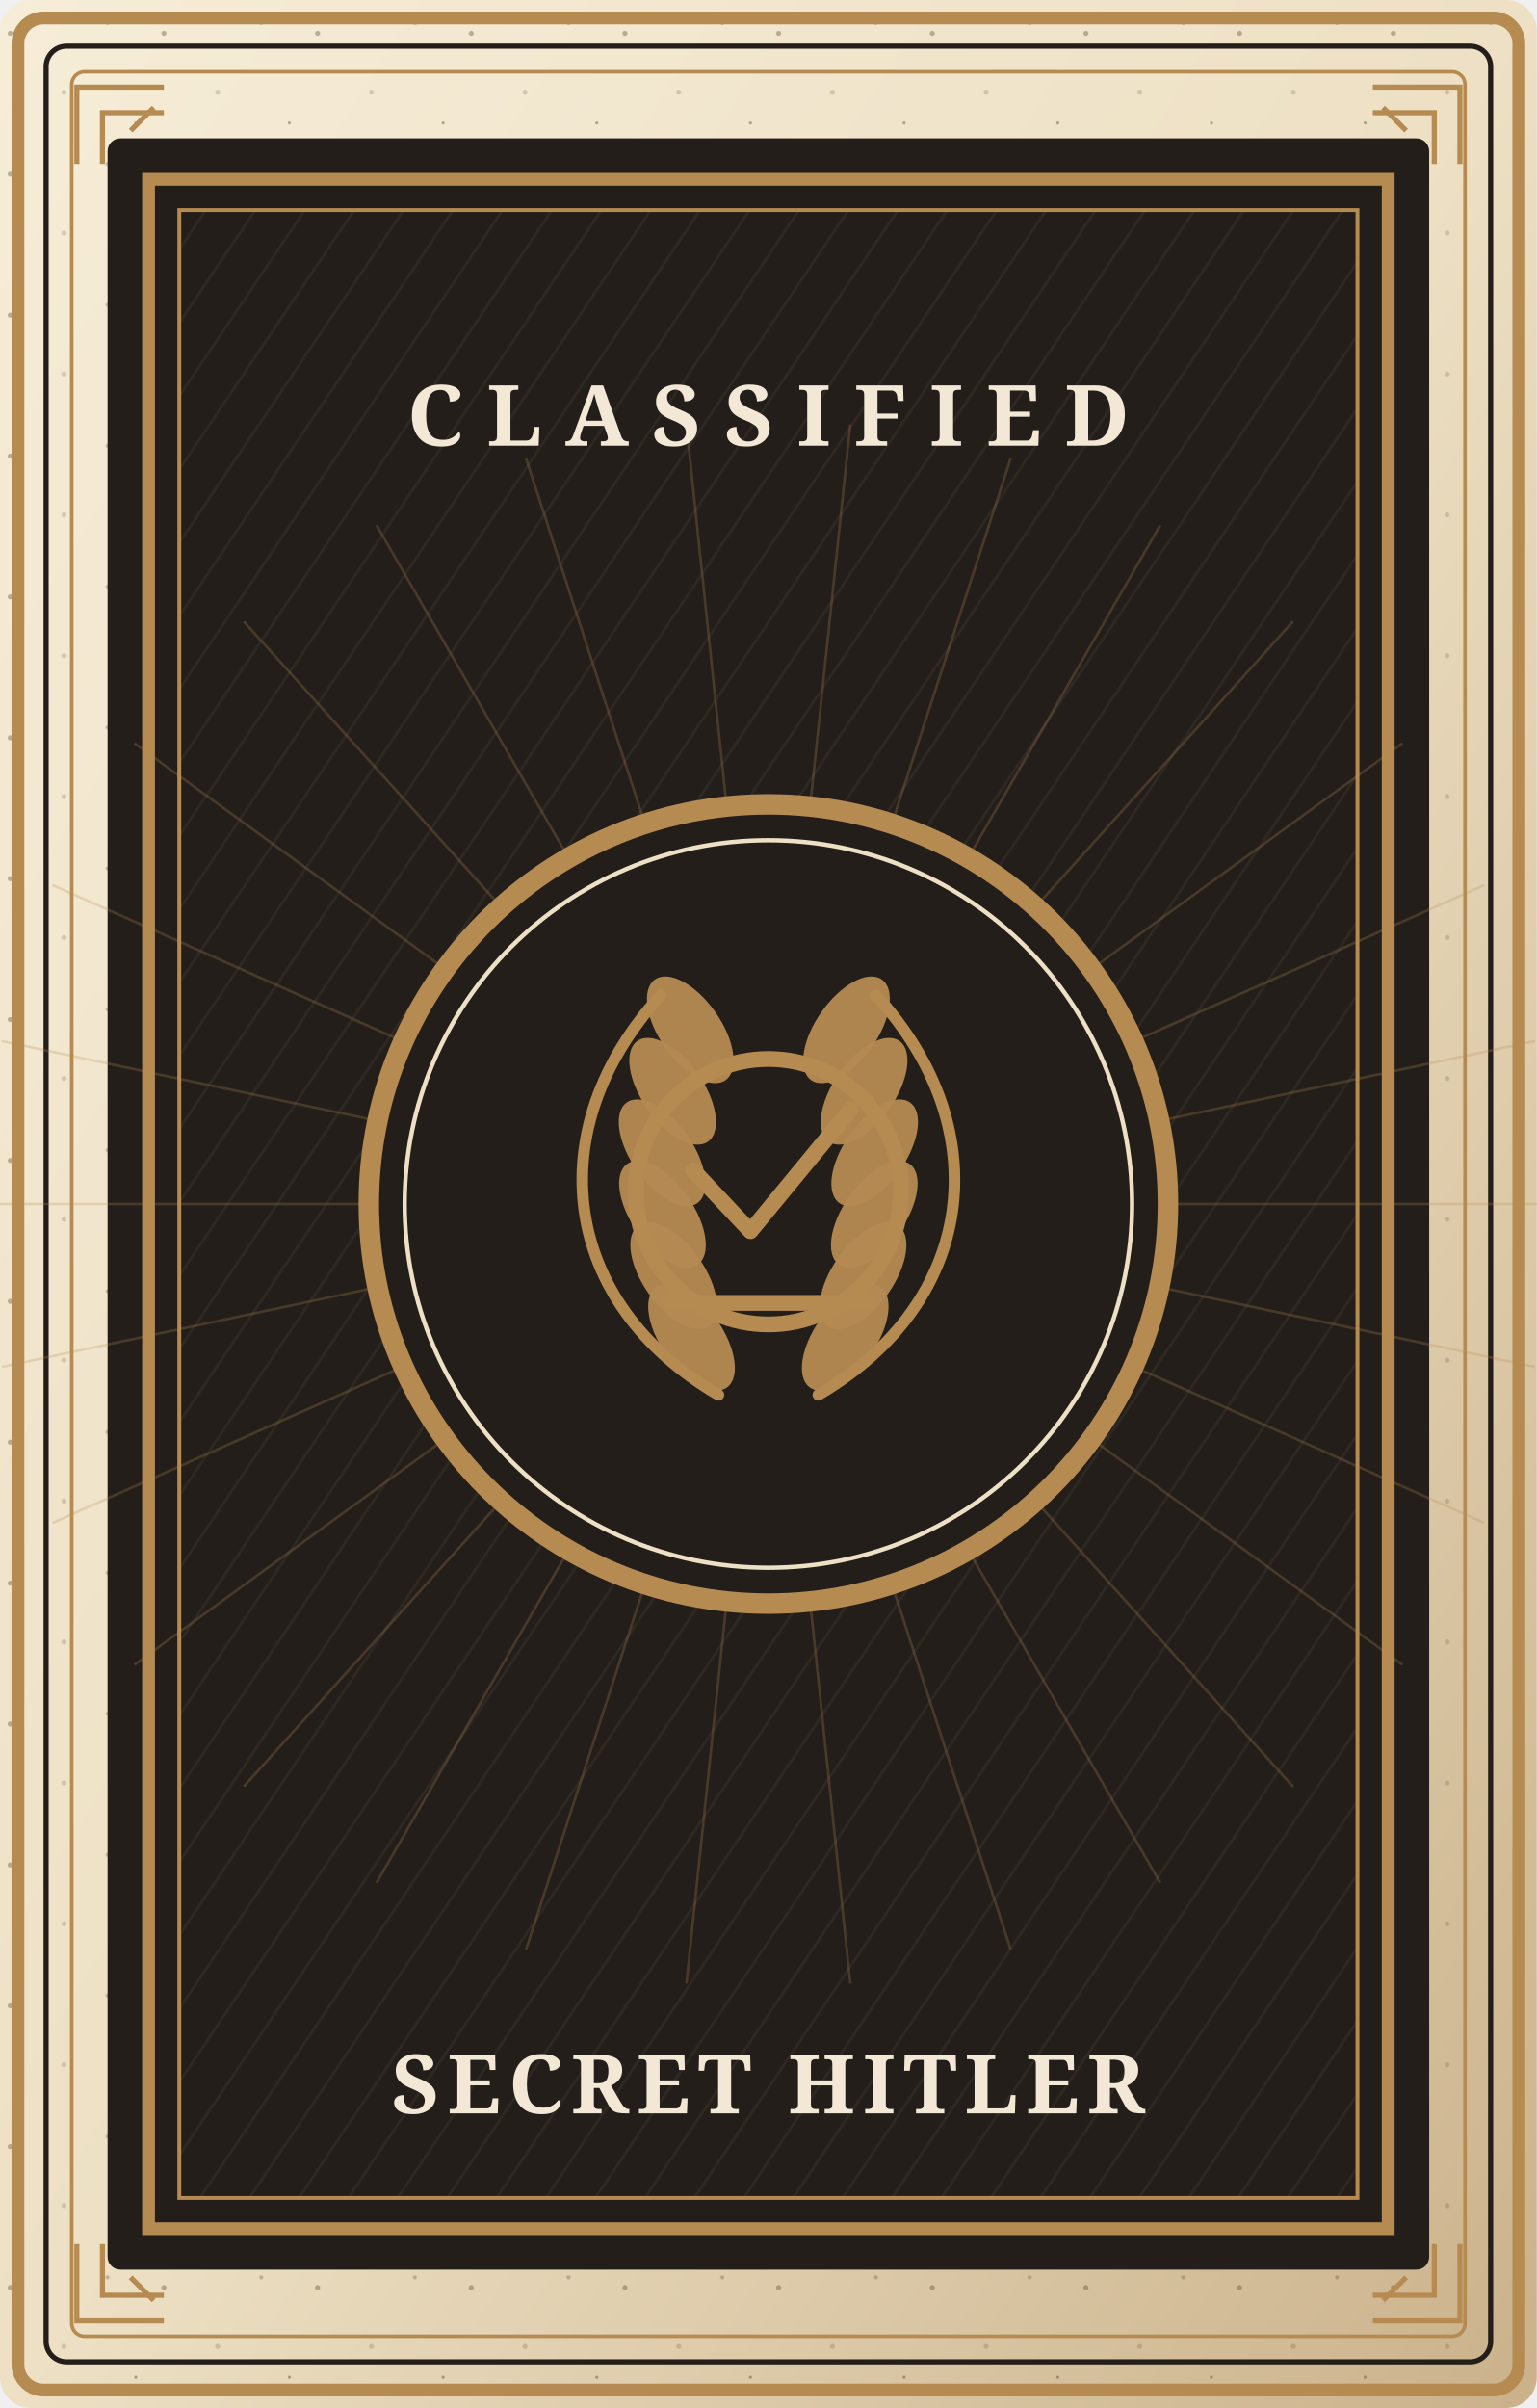
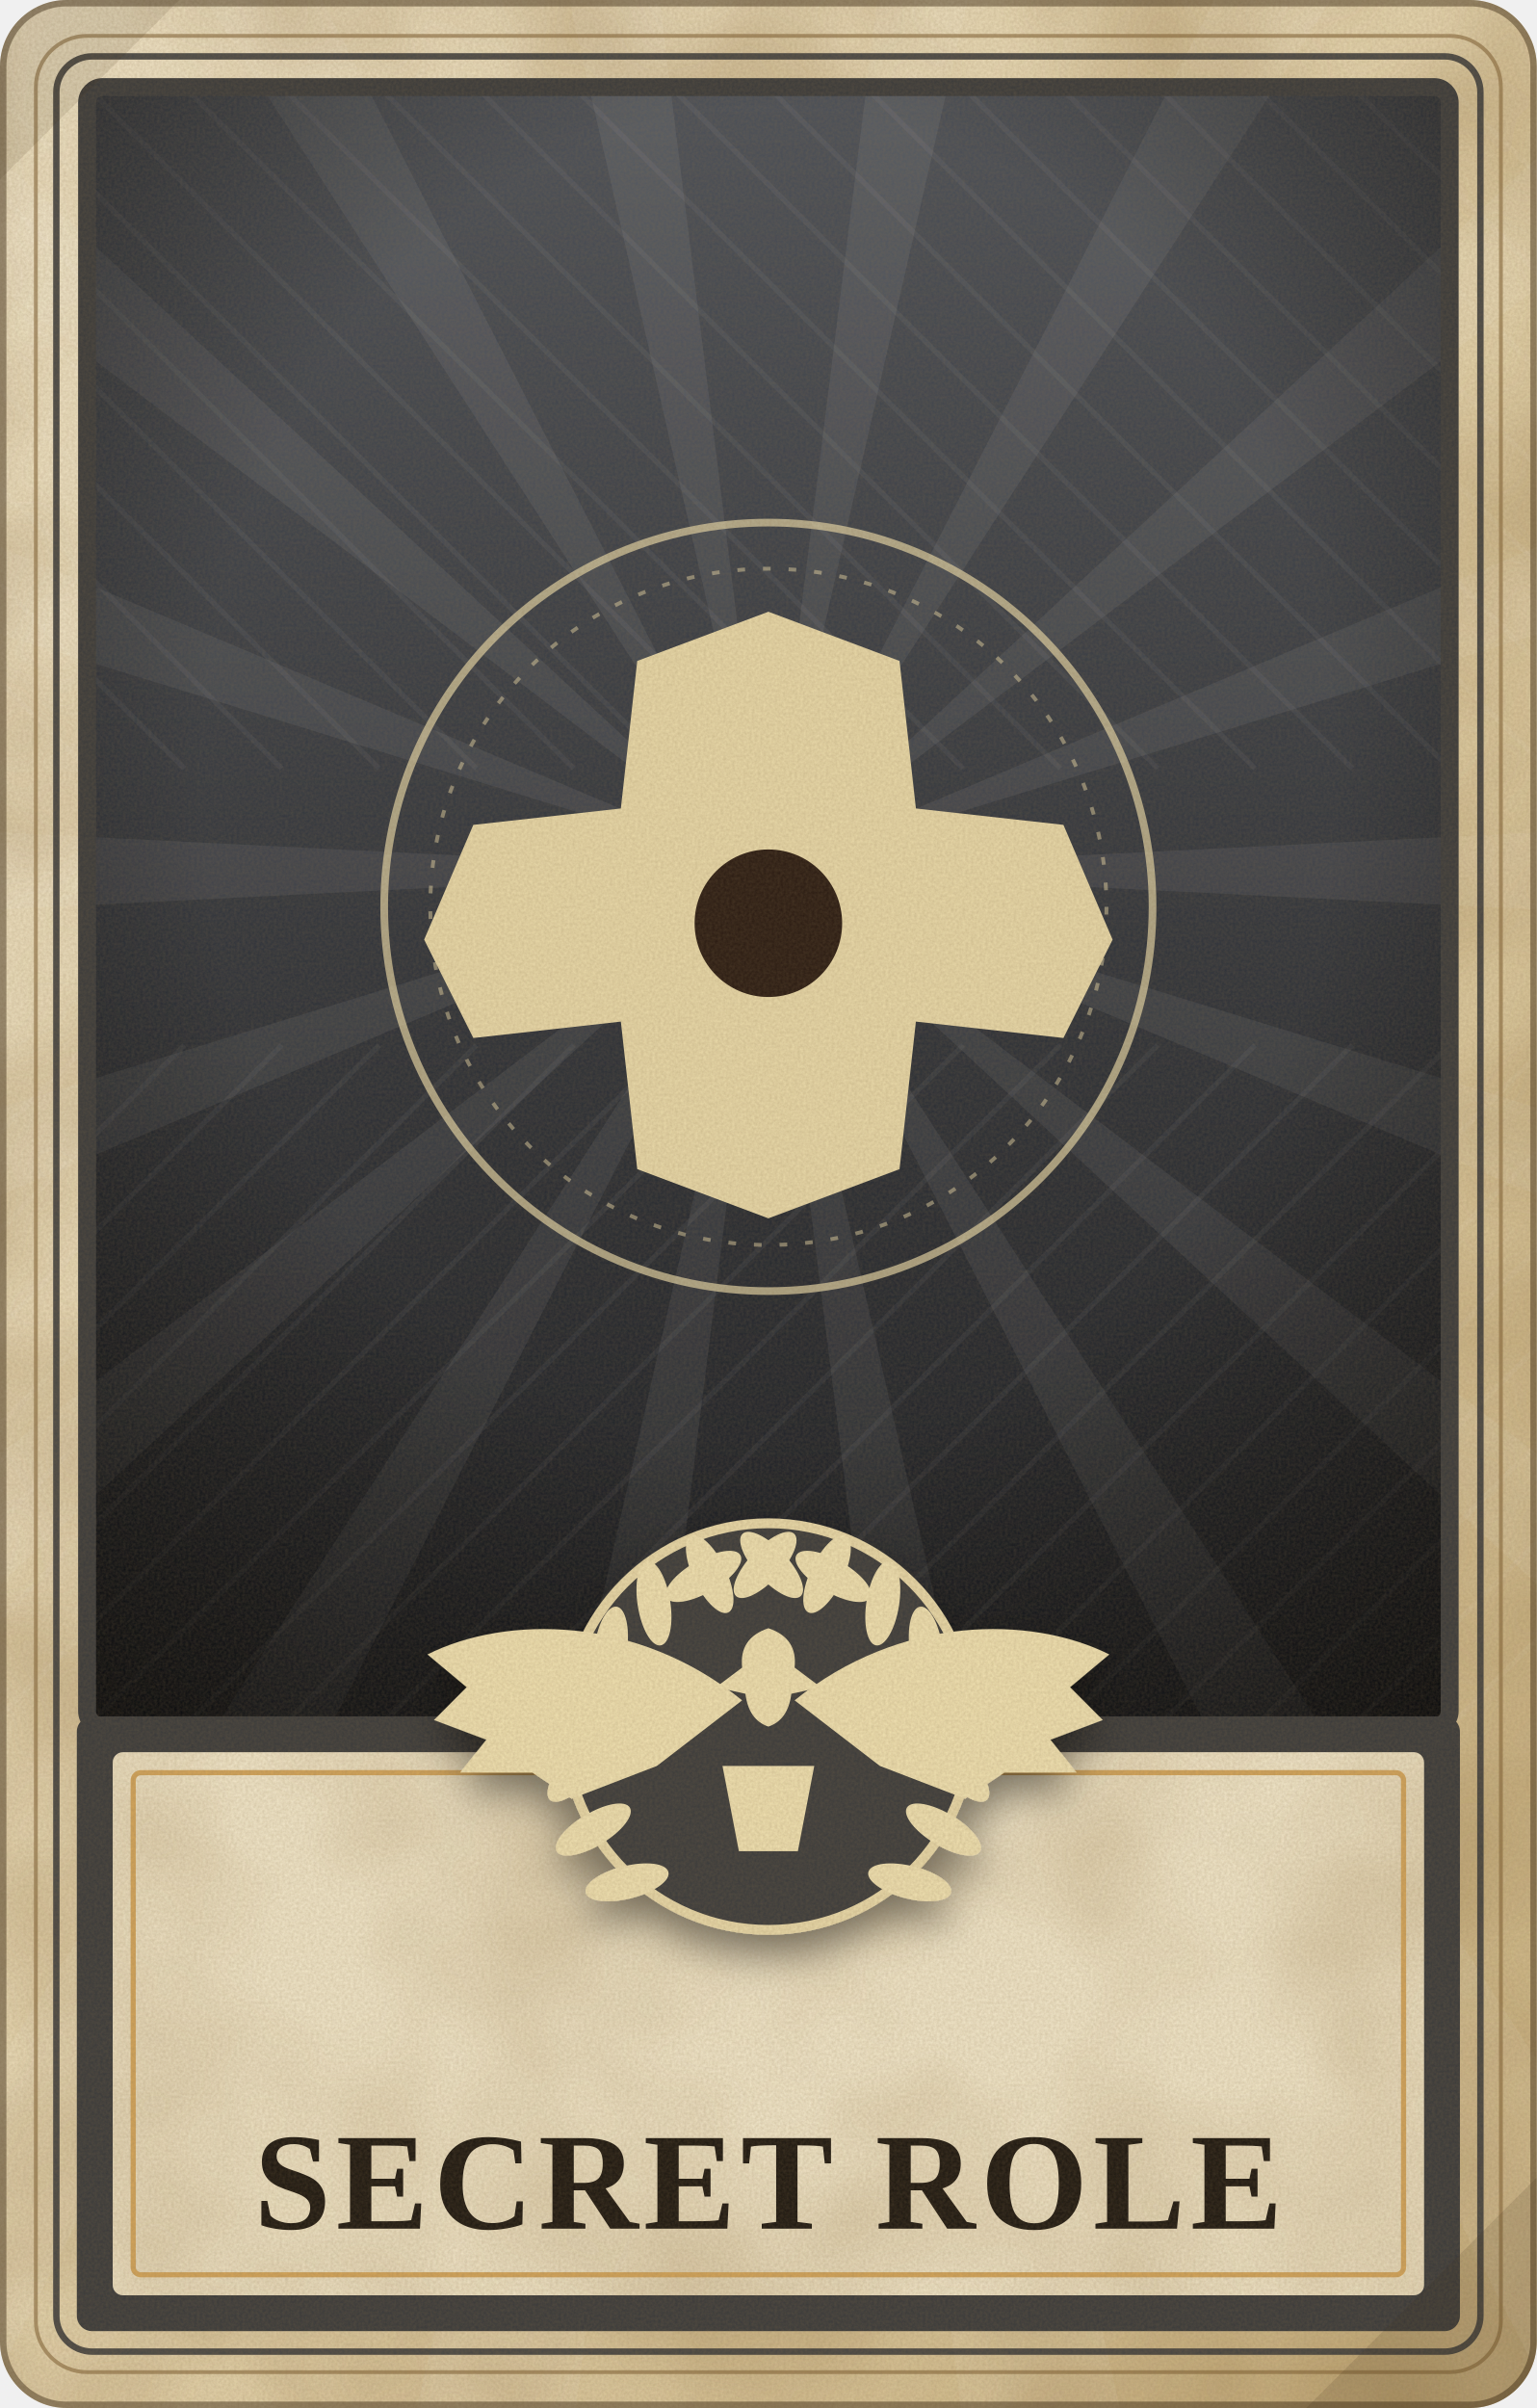
- <svg xmlns="http://www.w3.org/2000/svg" width="600" height="940" viewBox="0 0 600 940" role="img">
+ <svg xmlns="http://www.w3.org/2000/svg" width="600" height="940" viewBox="0 0 600 940">
  <defs>
-     <linearGradient id="paper" x1="0" x2="1" y1="0" y2="1">
-       <stop stop-color="#F6EDD8" />
-       <stop offset=".5" stop-color="#EDE0C4" />
-       <stop offset="1" stop-color="#CAB18A" />
+     <linearGradient id="paper" x1="0" y1="0" x2="1" y2="1">
+       <stop offset="0" stop-color="#efe3c6" />
+       <stop offset=".55" stop-color="#e3d2aa" />
+       <stop offset="1" stop-color="#c9b17f" />
    </linearGradient>
-     <linearGradient id="navy" x1="0" y1="0" x2="1" y2="1">
-       <stop stop-color="#1E4556" />
-       <stop offset="1" stop-color="#102A39" />
+     <linearGradient id="art" x1="0" y1="0" x2="0" y2="1">
+       <stop offset="0" stop-color="#4a4f58" />
+       <stop offset="1" stop-color="#171a20" />
    </linearGradient>
-     <linearGradient id="red" x1="0" y1="0" x2="1" y2="1">
-       <stop stop-color="#8E322C" />
-       <stop offset="1" stop-color="#541D20" />
-     </linearGradient>
-     <pattern id="grain" x="0" y="0" width="60" height="55" patternUnits="userSpaceOnUse">
-       <circle cx="4" cy="13" r="1" fill="#503621" opacity=".34" />
-       <circle cx="25" cy="36" r="1" fill="#503621" opacity=".19" />
-       <circle cx="42" cy="9" r=".8" fill="#503621" opacity=".27" />
-       <circle cx="53" cy="48" r=".6" fill="#503621" opacity=".4" />
-     </pattern>
-     <pattern id="hatch" width="16" height="16" patternUnits="userSpaceOnUse" patternTransform="rotate(34)">
-       <path d="M0 0 V16" stroke="#F9E5BC" stroke-opacity=".055" stroke-width="2" />
-     </pattern>
+     <radialGradient id="vig" cx=".5" cy=".42" r=".75">
+       <stop offset=".55" stop-color="#000" stop-opacity="0" />
+       <stop offset="1" stop-color="#000" stop-opacity=".62" />
+     </radialGradient>
+     <filter id="grain" x="0" y="0" width="100%" height="100%">
+       <feTurbulence type="fractalNoise" baseFrequency=".9" numOctaves="2" seed="4" />
+       <feColorMatrix values="0 0 0 0 .25  0 0 0 0 .17  0 0 0 0 .08  0 0 0 .55 0" />
+       <feComposite in2="SourceGraphic" operator="in" />
+     </filter>
+     <filter id="stain" x="0" y="0" width="100%" height="100%">
+       <feTurbulence type="fractalNoise" baseFrequency=".012" numOctaves="3" seed="9" />
+       <feColorMatrix values="0 0 0 0 .35  0 0 0 0 .22  0 0 0 0 .08  0 0 0 .9 -.28" />
+       <feComposite in2="SourceGraphic" operator="in" />
+     </filter>
+     <filter id="rough">
+       <feTurbulence type="fractalNoise" baseFrequency=".05" numOctaves="2" seed="2" result="n" />
+       <feDisplacementMap in="SourceGraphic" in2="n" scale="3" />
+     </filter>
+     <filter id="shadow" x="-20%" y="-20%" width="140%" height="140%">
+       <feDropShadow dx="0" dy="6" stdDeviation="6" flood-opacity=".5" />
+     </filter>
+     <clipPath id="card">
+       <rect x="0" y="0" width="600" height="940" rx="26" />
+     </clipPath>
+     <clipPath id="art">
+       <rect x="34" y="34" width="532" height="640" rx="6" />
+     </clipPath>
  </defs>
-   <rect x="0" y="0" width="600" height="940" rx="12" fill="url(#paper)" stroke="none" stroke-width="1" />
-   <rect x="0" y="0" width="600" height="940" rx="12" fill="url(#grain)" stroke="none" stroke-width="1" />
-   <rect x="7" y="7" width="586" height="926" rx="10" fill="none" stroke="#B58B52" stroke-width="5" />
-   <rect x="18" y="18" width="564" height="904" rx="8" fill="none" stroke="#241E1A" stroke-width="2" />
-   <rect x="28" y="28" width="544" height="884" rx="5" fill="none" stroke="#B58B52" stroke-width="1.4" />
-   <g transform="translate(30,30) scale(1)" stroke="#B58B52" fill="none" stroke-width="2">
-     <path d="M0 34 V4 H34 M10 34 V14 H34" />
-     <path d="M21 21 L30 12" />
-     <circle cx="28" cy="28" r="3" fill="#B58B52" stroke="none" />
+   <g clip-path="url(#card)">
+     <rect width="600" height="940" fill="url(#paper)" />
+     <rect width="600" height="940" fill="#fff" filter="url(#stain)" opacity=".8" />
+     <rect x="34" y="34" width="532" height="640" fill="url(#art)" />
+     <g clip-path="url(#art)">
+       <rect x="34" y="34" width="532" height="640" fill="url(#art)" />
+       <path d="M-270 34 L-4 300 M-270 674 L-4 408" stroke="#fff" opacity=".05" stroke-width="2" />
+       <path d="M-232 34 L34 300 M-232 674 L34 408" stroke="#fff" opacity=".05" stroke-width="2" />
+       <path d="M-194 34 L72 300 M-194 674 L72 408" stroke="#fff" opacity=".05" stroke-width="2" />
+       <path d="M-156 34 L110 300 M-156 674 L110 408" stroke="#fff" opacity=".05" stroke-width="2" />
+       <path d="M-118 34 L148 300 M-118 674 L148 408" stroke="#fff" opacity=".05" stroke-width="2" />
+       <path d="M-80 34 L186 300 M-80 674 L186 408" stroke="#fff" opacity=".05" stroke-width="2" />
+       <path d="M-42 34 L224 300 M-42 674 L224 408" stroke="#fff" opacity=".05" stroke-width="2" />
+       <path d="M-4 34 L262 300 M-4 674 L262 408" stroke="#fff" opacity=".05" stroke-width="2" />
+       <path d="M34 34 L300 300 M34 674 L300 408" stroke="#fff" opacity=".05" stroke-width="2" />
+       <path d="M72 34 L338 300 M72 674 L338 408" stroke="#fff" opacity=".05" stroke-width="2" />
+       <path d="M110 34 L376 300 M110 674 L376 408" stroke="#fff" opacity=".05" stroke-width="2" />
+       <path d="M148 34 L414 300 M148 674 L414 408" stroke="#fff" opacity=".05" stroke-width="2" />
+       <path d="M186 34 L452 300 M186 674 L452 408" stroke="#fff" opacity=".05" stroke-width="2" />
+       <path d="M224 34 L490 300 M224 674 L490 408" stroke="#fff" opacity=".05" stroke-width="2" />
+       <path d="M262 34 L528 300 M262 674 L528 408" stroke="#fff" opacity=".05" stroke-width="2" />
+       <path d="M300 34 L566 300 M300 674 L566 408" stroke="#fff" opacity=".05" stroke-width="2" />
+       <path d="M338 34 L604 300 M338 674 L604 408" stroke="#fff" opacity=".05" stroke-width="2" />
+       <path d="M376 34 L642 300 M376 674 L642 408" stroke="#fff" opacity=".05" stroke-width="2" />
+       <path d="M414 34 L680 300 M414 674 L680 408" stroke="#fff" opacity=".05" stroke-width="2" />
+       <path d="M452 34 L718 300 M452 674 L718 408" stroke="#fff" opacity=".05" stroke-width="2" />
+       <path d="M490 34 L756 300 M490 674 L756 408" stroke="#fff" opacity=".05" stroke-width="2" />
+       <path d="M528 34 L794 300 M528 674 L794 408" stroke="#fff" opacity=".05" stroke-width="2" />
+       <path d="M566 34 L832 300 M566 674 L832 408" stroke="#fff" opacity=".05" stroke-width="2" />
+       <path d="M604 34 L870 300 M604 674 L870 408" stroke="#fff" opacity=".05" stroke-width="2" />
+       <path d="M300 340 L999 305 L999 375Z" fill="#fff" opacity=".07" />
+       <path d="M300 340 L969 546 L945 612Z" fill="#fff" opacity=".07" />
+       <path d="M300 340 L858 763 L813 816Z" fill="#fff" opacity=".07" />
+       <path d="M300 340 L680 928 L619 963Z" fill="#fff" opacity=".07" />
+       <path d="M300 340 L456 1022 L387 1035Z" fill="#fff" opacity=".07" />
+       <path d="M300 340 L213 1035 L144 1022Z" fill="#fff" opacity=".07" />
+       <path d="M300 340 L-19 963 L-80 928Z" fill="#fff" opacity=".07" />
+       <path d="M300 340 L-213 816 L-258 763Z" fill="#fff" opacity=".07" />
+       <path d="M300 340 L-345 612 L-369 546Z" fill="#fff" opacity=".07" />
+       <path d="M300 340 L-399 375 L-399 305Z" fill="#fff" opacity=".07" />
+       <path d="M300 340 L-369 134 L-345 68Z" fill="#fff" opacity=".07" />
+       <path d="M300 340 L-258 -83 L-213 -136Z" fill="#fff" opacity=".07" />
+       <path d="M300 340 L-80 -248 L-19 -283Z" fill="#fff" opacity=".07" />
+       <path d="M300 340 L144 -342 L213 -355Z" fill="#fff" opacity=".07" />
+       <path d="M300 340 L387 -355 L456 -342Z" fill="#fff" opacity=".07" />
+       <path d="M300 340 L619 -283 L680 -248Z" fill="#fff" opacity=".07" />
+       <path d="M300 340 L813 -136 L858 -83Z" fill="#fff" opacity=".07" />
+       <path d="M300 340 L945 68 L969 134Z" fill="#fff" opacity=".07" />
+       <g transform="translate(300 354)">
+         <circle r="150" fill="none" stroke="#e8d8a8" stroke-width="3" opacity=".7" />
+         <circle r="132" fill="none" stroke="#e8d8a8" stroke-width="1.5" opacity=".5" stroke-dasharray="3 7" />
+       </g>
+       <g transform="translate(300 354) scale(3.2) translate(-300 -674)">
+         <path d="M300 638 L316 644 L318 662 L336 664 L342 678 L336 690 L318 688 L316 706 L300 712 L284 706 L282 688 L264 690 L258 678 L264 664 L282 662 L284 644Z" fill="#e8d8a8" />
+         <circle cx="300" cy="676" r="9" fill="#2a1b12" />
+       </g>
+       <rect x="34" y="34" width="532" height="640" fill="url(#vig)" />
+     </g>
+     <rect x="34" y="34" width="532" height="640" rx="6" fill="none" stroke="#3a3a3a" stroke-width="7" />
+     <rect x="22" y="22" width="556" height="896" rx="14" fill="none" stroke="#3a3a3a" stroke-width="2.5" opacity=".9" />
+     <rect x="14" y="14" width="572" height="912" rx="20" fill="none" stroke="#7a5a2c" stroke-width="1.5" opacity=".55" />
+     <path d="M26 674 L574 674 L574 712 L560 728 L574 744 L574 900 L26 900 L26 744 L40 728 L26 712 Z" fill="#3a3a3a" opacity=".0" />
+     <rect x="30" y="670" width="540" height="240" rx="6" fill="#3a3a3a" />
+     <rect x="44" y="684" width="512" height="212" rx="4" fill="#f1e6c9" />
+     <rect x="44" y="684" width="512" height="212" rx="4" fill="#fff" filter="url(#stain)" opacity=".55" />
+     <rect x="52" y="692" width="496" height="196" rx="3" fill="none" stroke="#d1a35a" stroke-width="2" />
+     <text x="300" y="870" text-anchor="middle" font-family="Georgia,'Times New Roman',serif" font-weight="900" font-size="54" fill="#1d1710" letter-spacing="2">SECRET ROLE</text>
+     <g filter="url(#shadow)" transform="translate(300 674) scale(1.28) translate(-300 -674)">
+       <circle cx="300" cy="674" r="62" fill="#3a3a3a" />
+       <circle cx="300" cy="674" r="62" fill="none" stroke="#e8d8a8" stroke-width="3" />
+       <ellipse cx="280.2" cy="628.2" rx="5" ry="13" transform="rotate(60 280.2 628.2)" fill="#efe0b0" />
+       <ellipse cx="299.0" cy="624.7" rx="5" ry="13" transform="rotate(43 299.0 624.7)" fill="#efe0b0" />
+       <ellipse cx="317.9" cy="627.5" rx="5" ry="13" transform="rotate(26 317.9 627.5)" fill="#efe0b0" />
+       <ellipse cx="334.9" cy="636.4" rx="5" ry="13" transform="rotate(9 334.9 636.4)" fill="#efe0b0" />
+       <ellipse cx="348.1" cy="650.3" rx="5" ry="13" transform="rotate(-8 348.1 650.3)" fill="#efe0b0" />
+       <ellipse cx="356.0" cy="667.7" rx="5" ry="13" transform="rotate(-25 356.0 667.7)" fill="#efe0b0" />
+       <ellipse cx="357.9" cy="686.7" rx="5" ry="13" transform="rotate(-42 357.9 686.7)" fill="#efe0b0" />
+       <ellipse cx="353.4" cy="705.4" rx="5" ry="13" transform="rotate(-59 353.4 705.4)" fill="#efe0b0" />
+       <ellipse cx="343.1" cy="721.5" rx="5" ry="13" transform="rotate(-76 343.1 721.5)" fill="#efe0b0" />
+       <ellipse cx="319.8" cy="628.2" rx="5" ry="13" transform="rotate(-60 319.8 628.2)" fill="#efe0b0" />
+       <ellipse cx="301.0" cy="624.7" rx="5" ry="13" transform="rotate(-43 301.0 624.7)" fill="#efe0b0" />
+       <ellipse cx="282.1" cy="627.5" rx="5" ry="13" transform="rotate(-26 282.1 627.5)" fill="#efe0b0" />
+       <ellipse cx="265.1" cy="636.4" rx="5" ry="13" transform="rotate(-9 265.1 636.4)" fill="#efe0b0" />
+       <ellipse cx="251.9" cy="650.3" rx="5" ry="13" transform="rotate(8 251.9 650.3)" fill="#efe0b0" />
+       <ellipse cx="244.0" cy="667.7" rx="5" ry="13" transform="rotate(25 244.0 667.7)" fill="#efe0b0" />
+       <ellipse cx="242.1" cy="686.7" rx="5" ry="13" transform="rotate(42 242.1 686.7)" fill="#efe0b0" />
+       <ellipse cx="246.6" cy="705.4" rx="5" ry="13" transform="rotate(59 246.6 705.4)" fill="#efe0b0" />
+       <ellipse cx="256.9" cy="721.5" rx="5" ry="13" transform="rotate(76 256.9 721.5)" fill="#efe0b0" />
+       <g fill="#efe0b0">
+         <path d="M308 666 C340 640 380 640 404 652 L392 662 L402 672 L386 678 L394 688 L372 688 L360 696 L334 686 Z" />
+         <path d="M292 666 C260 640 220 640 196 652 L208 662 L198 672 L214 678 L206 688 L228 688 L240 696 L266 686 Z" />
+         <path d="M300 644 q9 3 8 12 l8 6 l-9 2 q-1 8 -7 10 q-6 -2 -7 -10 l-9 -2 l8 -6 q-1 -9 8 -12z" />
+         <path d="M286 686 h28 l-5 26 h-18z" />
+       </g>
+     </g>
+     <rect width="600" height="940" fill="#fff" filter="url(#grain)" opacity=".5" />
+     <rect width="600" height="940" rx="26" fill="none" stroke="#3a2813" stroke-opacity=".45" stroke-width="5" />
+     <path d="M0 0 L70 0 L0 70 Z" fill="#3a2a14" opacity=".12" />
+     <path d="M600 940 L510 940 L600 850 Z" fill="#3a2a14" opacity=".14" />
  </g>
-   <g transform="translate(570 30) scale(-1 1)">
-     <g transform="translate(0,0) scale(1)" stroke="#B58B52" fill="none" stroke-width="2">
-       <path d="M0 34 V4 H34 M10 34 V14 H34" />
-       <path d="M21 21 L30 12" />
-       <circle cx="28" cy="28" r="3" fill="#B58B52" stroke="none" />
-     </g>
-   </g>
-   <g transform="translate(30 910) scale(1 -1)">
-     <g transform="translate(0,0) scale(1)" stroke="#B58B52" fill="none" stroke-width="2">
-       <path d="M0 34 V4 H34 M10 34 V14 H34" />
-       <path d="M21 21 L30 12" />
-       <circle cx="28" cy="28" r="3" fill="#B58B52" stroke="none" />
-     </g>
-   </g>
-   <g transform="translate(570 910) scale(-1 -1)">
-     <g transform="translate(0,0) scale(1)" stroke="#B58B52" fill="none" stroke-width="2">
-       <path d="M0 34 V4 H34 M10 34 V14 H34" />
-       <path d="M21 21 L30 12" />
-       <circle cx="28" cy="28" r="3" fill="#B58B52" stroke="none" />
-     </g>
-   </g>
-   <rect x="42" y="54" width="516" height="832" rx="5" fill="#241E1A" stroke="none" stroke-width="1" />
-   <rect x="58" y="70" width="484" height="800" rx="0" fill="none" stroke="#B58B52" stroke-width="5" />
-   <rect x="70" y="82" width="460" height="776" rx="0" fill="url(#hatch)" stroke="#B58B52" stroke-width="1.5" />
-   <line x1="438.0" y1="470.0" x2="606.0" y2="470.0" stroke="#B58B52" stroke-width="1" opacity=".25" />
-   <line x1="435.0" y1="498.7" x2="599.3" y2="533.6" stroke="#B58B52" stroke-width="1" opacity=".25" />
-   <line x1="426.1" y1="526.1" x2="579.5" y2="594.5" stroke="#B58B52" stroke-width="1" opacity=".25" />
-   <line x1="411.6" y1="551.1" x2="547.6" y2="649.9" stroke="#B58B52" stroke-width="1" opacity=".25" />
-   <line x1="392.3" y1="572.6" x2="504.8" y2="697.4" stroke="#B58B52" stroke-width="1" opacity=".25" />
-   <line x1="369.0" y1="589.5" x2="453.0" y2="735.0" stroke="#B58B52" stroke-width="1" opacity=".25" />
-   <line x1="342.6" y1="601.2" x2="394.6" y2="761.0" stroke="#B58B52" stroke-width="1" opacity=".25" />
-   <line x1="314.4" y1="607.2" x2="332.0" y2="774.3" stroke="#B58B52" stroke-width="1" opacity=".25" />
-   <line x1="285.6" y1="607.2" x2="268.0" y2="774.3" stroke="#B58B52" stroke-width="1" opacity=".25" />
-   <line x1="257.4" y1="601.2" x2="205.4" y2="761.0" stroke="#B58B52" stroke-width="1" opacity=".25" />
-   <line x1="231.0" y1="589.5" x2="147.0" y2="735.0" stroke="#B58B52" stroke-width="1" opacity=".25" />
-   <line x1="207.7" y1="572.6" x2="95.2" y2="697.4" stroke="#B58B52" stroke-width="1" opacity=".25" />
-   <line x1="188.4" y1="551.1" x2="52.4" y2="649.9" stroke="#B58B52" stroke-width="1" opacity=".25" />
-   <line x1="173.9" y1="526.1" x2="20.5" y2="594.5" stroke="#B58B52" stroke-width="1" opacity=".25" />
-   <line x1="165.0" y1="498.7" x2="0.7" y2="533.6" stroke="#B58B52" stroke-width="1" opacity=".25" />
-   <line x1="162.0" y1="470.0" x2="-6.0" y2="470.0" stroke="#B58B52" stroke-width="1" opacity=".25" />
-   <line x1="165.0" y1="441.3" x2="0.7" y2="406.4" stroke="#B58B52" stroke-width="1" opacity=".25" />
-   <line x1="173.9" y1="413.9" x2="20.5" y2="345.5" stroke="#B58B52" stroke-width="1" opacity=".25" />
-   <line x1="188.4" y1="388.9" x2="52.4" y2="290.1" stroke="#B58B52" stroke-width="1" opacity=".25" />
-   <line x1="207.7" y1="367.4" x2="95.2" y2="242.6" stroke="#B58B52" stroke-width="1" opacity=".25" />
-   <line x1="231.0" y1="350.5" x2="147.0" y2="205.0" stroke="#B58B52" stroke-width="1" opacity=".25" />
-   <line x1="257.4" y1="338.8" x2="205.4" y2="179.0" stroke="#B58B52" stroke-width="1" opacity=".25" />
-   <line x1="285.6" y1="332.8" x2="268.0" y2="165.7" stroke="#B58B52" stroke-width="1" opacity=".25" />
-   <line x1="314.4" y1="332.8" x2="332.0" y2="165.7" stroke="#B58B52" stroke-width="1" opacity=".25" />
-   <line x1="342.6" y1="338.8" x2="394.6" y2="179.0" stroke="#B58B52" stroke-width="1" opacity=".25" />
-   <line x1="369.0" y1="350.5" x2="453.0" y2="205.0" stroke="#B58B52" stroke-width="1" opacity=".25" />
-   <line x1="392.3" y1="367.4" x2="504.8" y2="242.6" stroke="#B58B52" stroke-width="1" opacity=".25" />
-   <line x1="411.6" y1="388.9" x2="547.6" y2="290.1" stroke="#B58B52" stroke-width="1" opacity=".25" />
-   <line x1="426.1" y1="413.9" x2="579.5" y2="345.5" stroke="#B58B52" stroke-width="1" opacity=".25" />
-   <line x1="435.0" y1="441.3" x2="599.3" y2="406.4" stroke="#B58B52" stroke-width="1" opacity=".25" />
-   <circle cx="300" cy="470" r="156" fill="#241E1A" stroke="#B58B52" stroke-width="8" />
-   <circle cx="300" cy="470" r="142" fill="none" stroke="#EDE0C4" stroke-width="1.7" />
-   <g transform="translate(300,480) scale(1.5)" fill="none" stroke="#B58B52" stroke-width="3" stroke-linecap="round">
-     <path d="M-13 43 C-54 19 -60 -26 -28 -61 M13 43 C54 19 60 -26 28 -61" />
-     <ellipse cx="-20.0" cy="28" rx="8" ry="16" fill="#B58B52" stroke="none" transform="rotate(-35 -20.0 28)" opacity=".95" />
-     <ellipse cx="-24.648" cy="12" rx="8" ry="16" fill="#B58B52" stroke="none" transform="rotate(-35 -24.64828 12)" opacity=".95" />
-     <ellipse cx="-27.566" cy="-4" rx="8" ry="16" fill="#B58B52" stroke="none" transform="rotate(-35 -27.56627 -4)" opacity=".95" />
-     <ellipse cx="-27.668" cy="-20" rx="8" ry="16" fill="#B58B52" stroke="none" transform="rotate(-35 -27.66777 -20)" opacity=".95" />
-     <ellipse cx="-24.915" cy="-36" rx="8" ry="16" fill="#B58B52" stroke="none" transform="rotate(-35 -24.91499 -36)" opacity=".95" />
-     <ellipse cx="-20.333" cy="-52" rx="8" ry="16" fill="#B58B52" stroke="none" transform="rotate(-35 -20.33265 -52)" opacity=".95" />
-     <ellipse cx="20.0" cy="28" rx="8" ry="16" fill="#B58B52" stroke="none" transform="rotate(35 20.0 28)" opacity=".95" />
-     <ellipse cx="24.648" cy="12" rx="8" ry="16" fill="#B58B52" stroke="none" transform="rotate(35 24.64828 12)" opacity=".95" />
-     <ellipse cx="27.566" cy="-4" rx="8" ry="16" fill="#B58B52" stroke="none" transform="rotate(35 27.56627 -4)" opacity=".95" />
-     <ellipse cx="27.668" cy="-20" rx="8" ry="16" fill="#B58B52" stroke="none" transform="rotate(35 27.66777 -20)" opacity=".95" />
-     <ellipse cx="24.915" cy="-36" rx="8" ry="16" fill="#B58B52" stroke="none" transform="rotate(35 24.91499 -36)" opacity=".95" />
-     <ellipse cx="20.333" cy="-52" rx="8" ry="16" fill="#B58B52" stroke="none" transform="rotate(35 20.33265 -52)" opacity=".95" />
-   </g>
-   <g transform="translate(300,468) scale(1.4)" stroke="#B58B52" fill="none" stroke-width="4.4" stroke-linejoin="round" stroke-linecap="round">
-     <circle cx="0" cy="-2" r="37" />
-     <path d="M-21 -8 L-5 9 L23 -25 M-28 29 H28" />
-   </g>
-   <text x="300" y="174" text-anchor="middle" font-family="EB Garamond,serif" font-weight="600" font-size="33" fill="#F2E8D5" letter-spacing="9">CLASSIFIED</text>
-   <text x="300" y="825" text-anchor="middle" font-family="EB Garamond,serif" font-weight="600" font-size="32" fill="#F2E8D5" letter-spacing="3">SECRET HITLER</text>
</svg>
